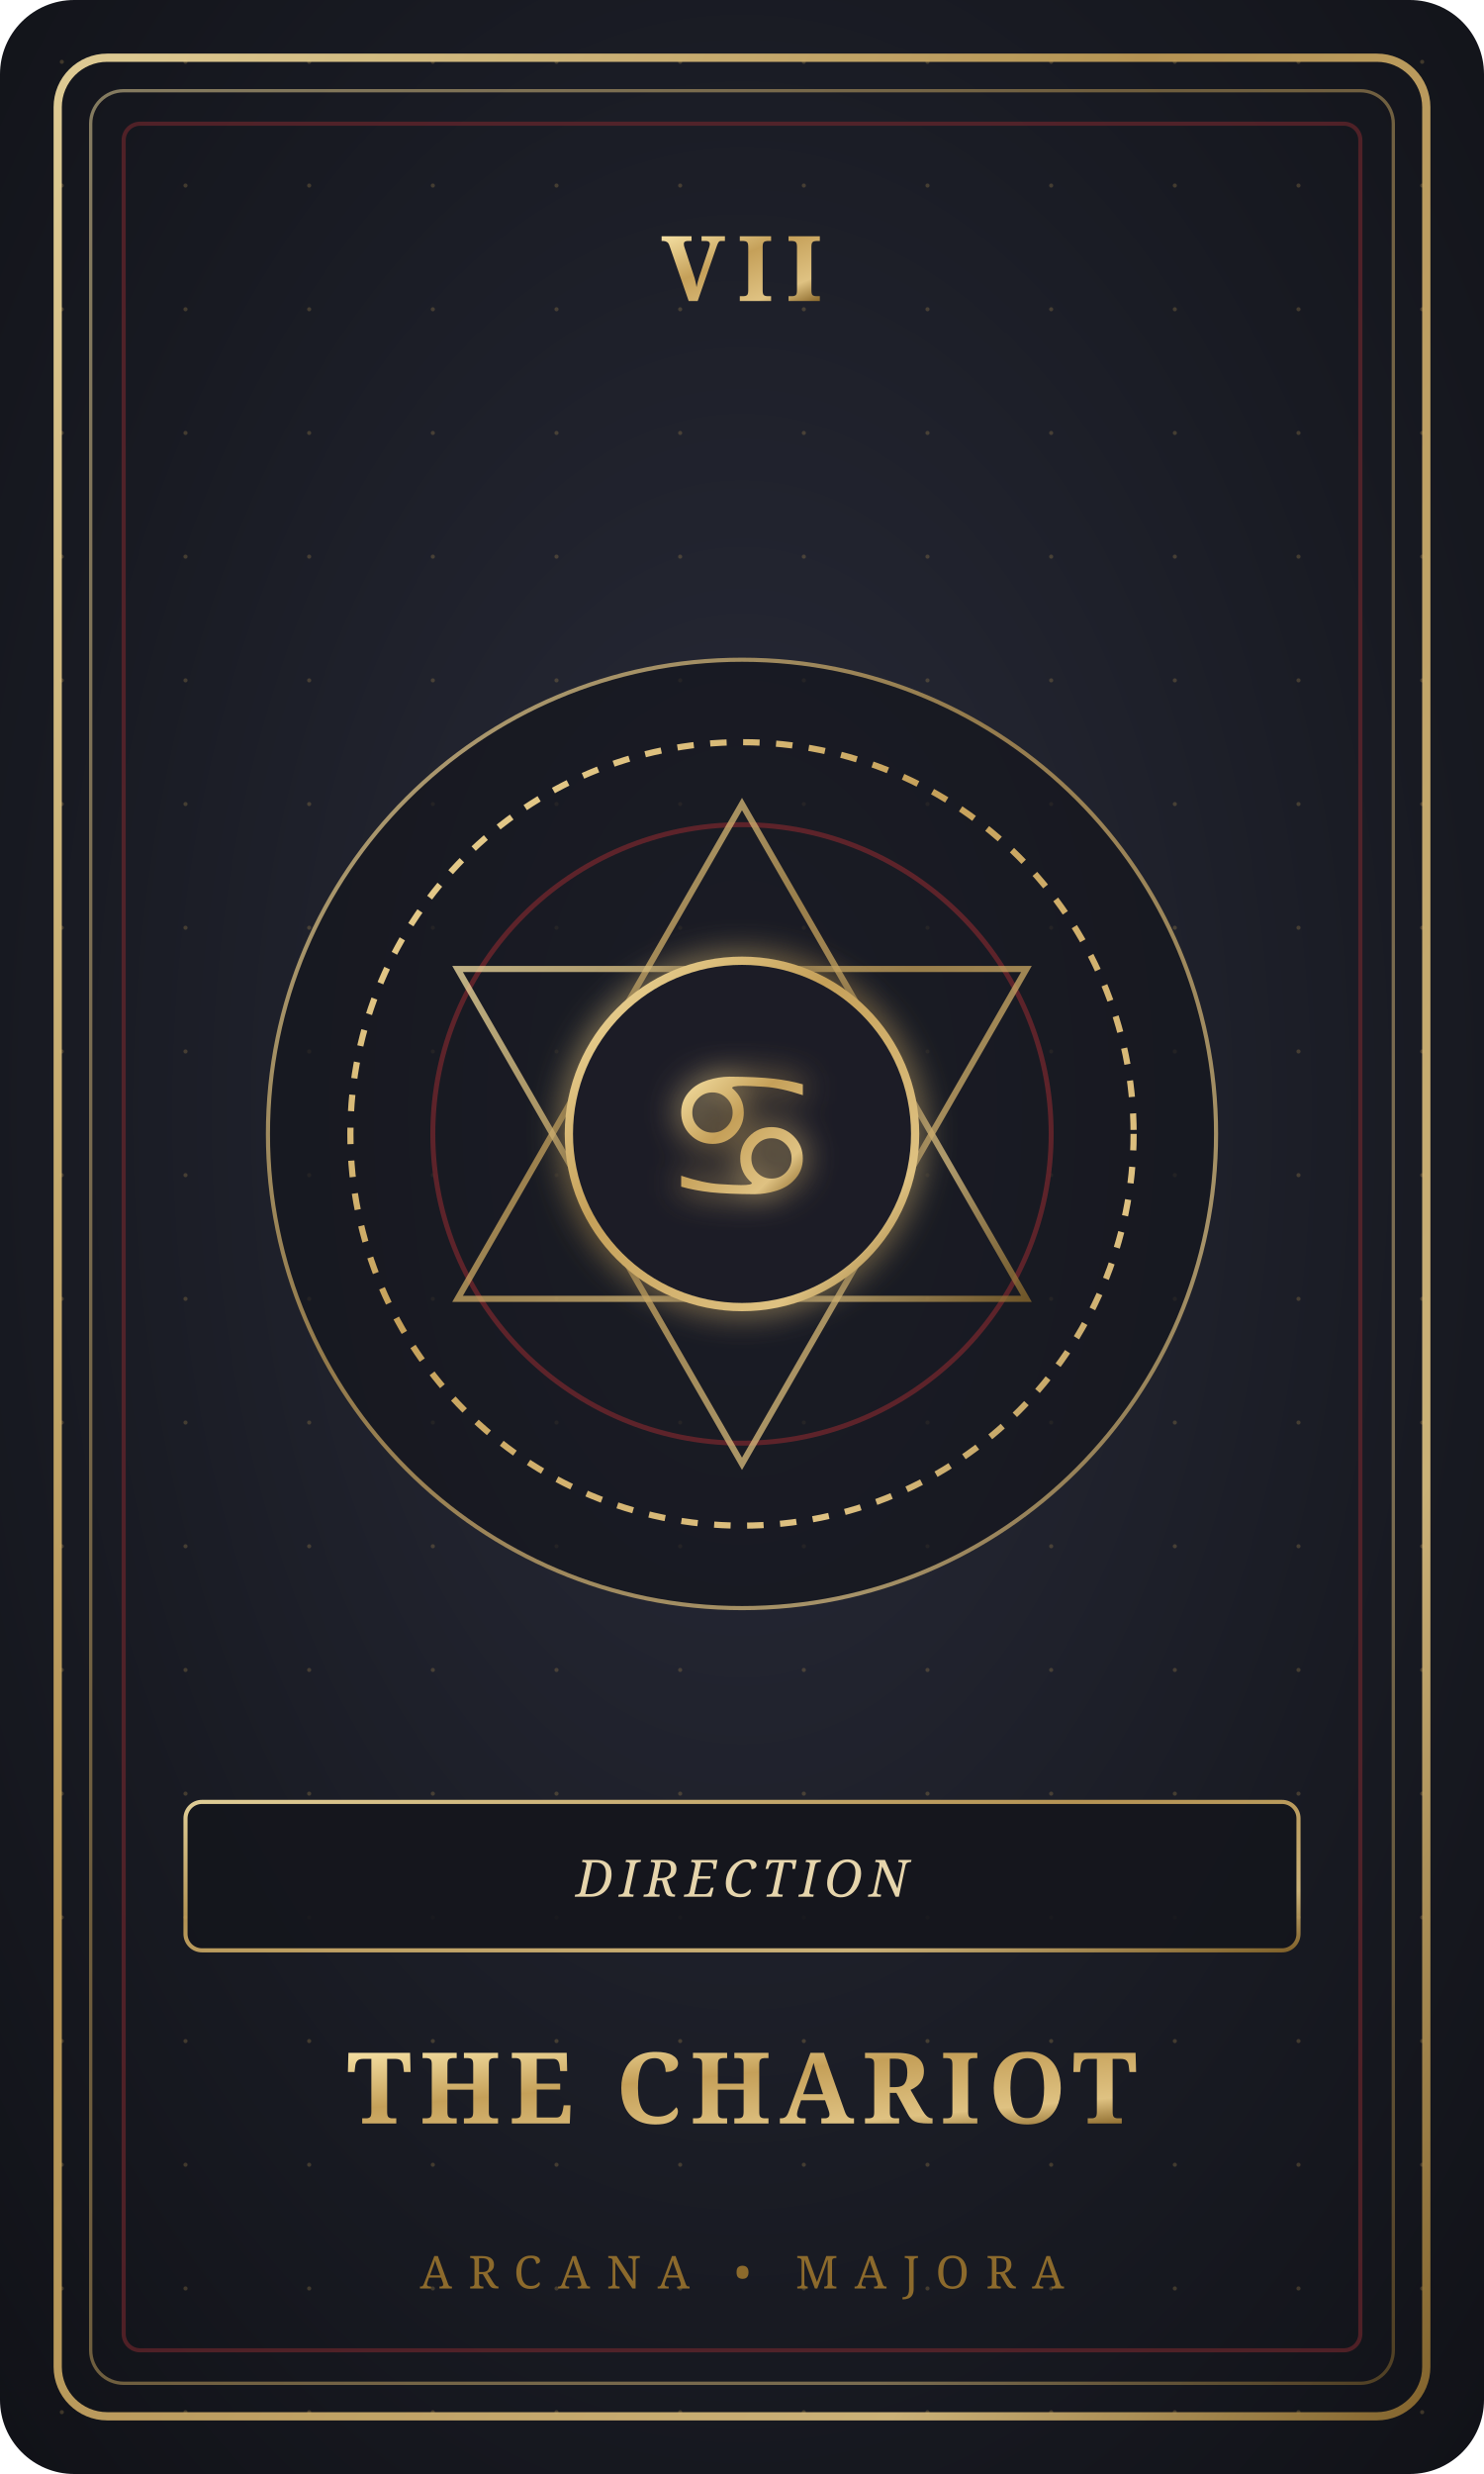
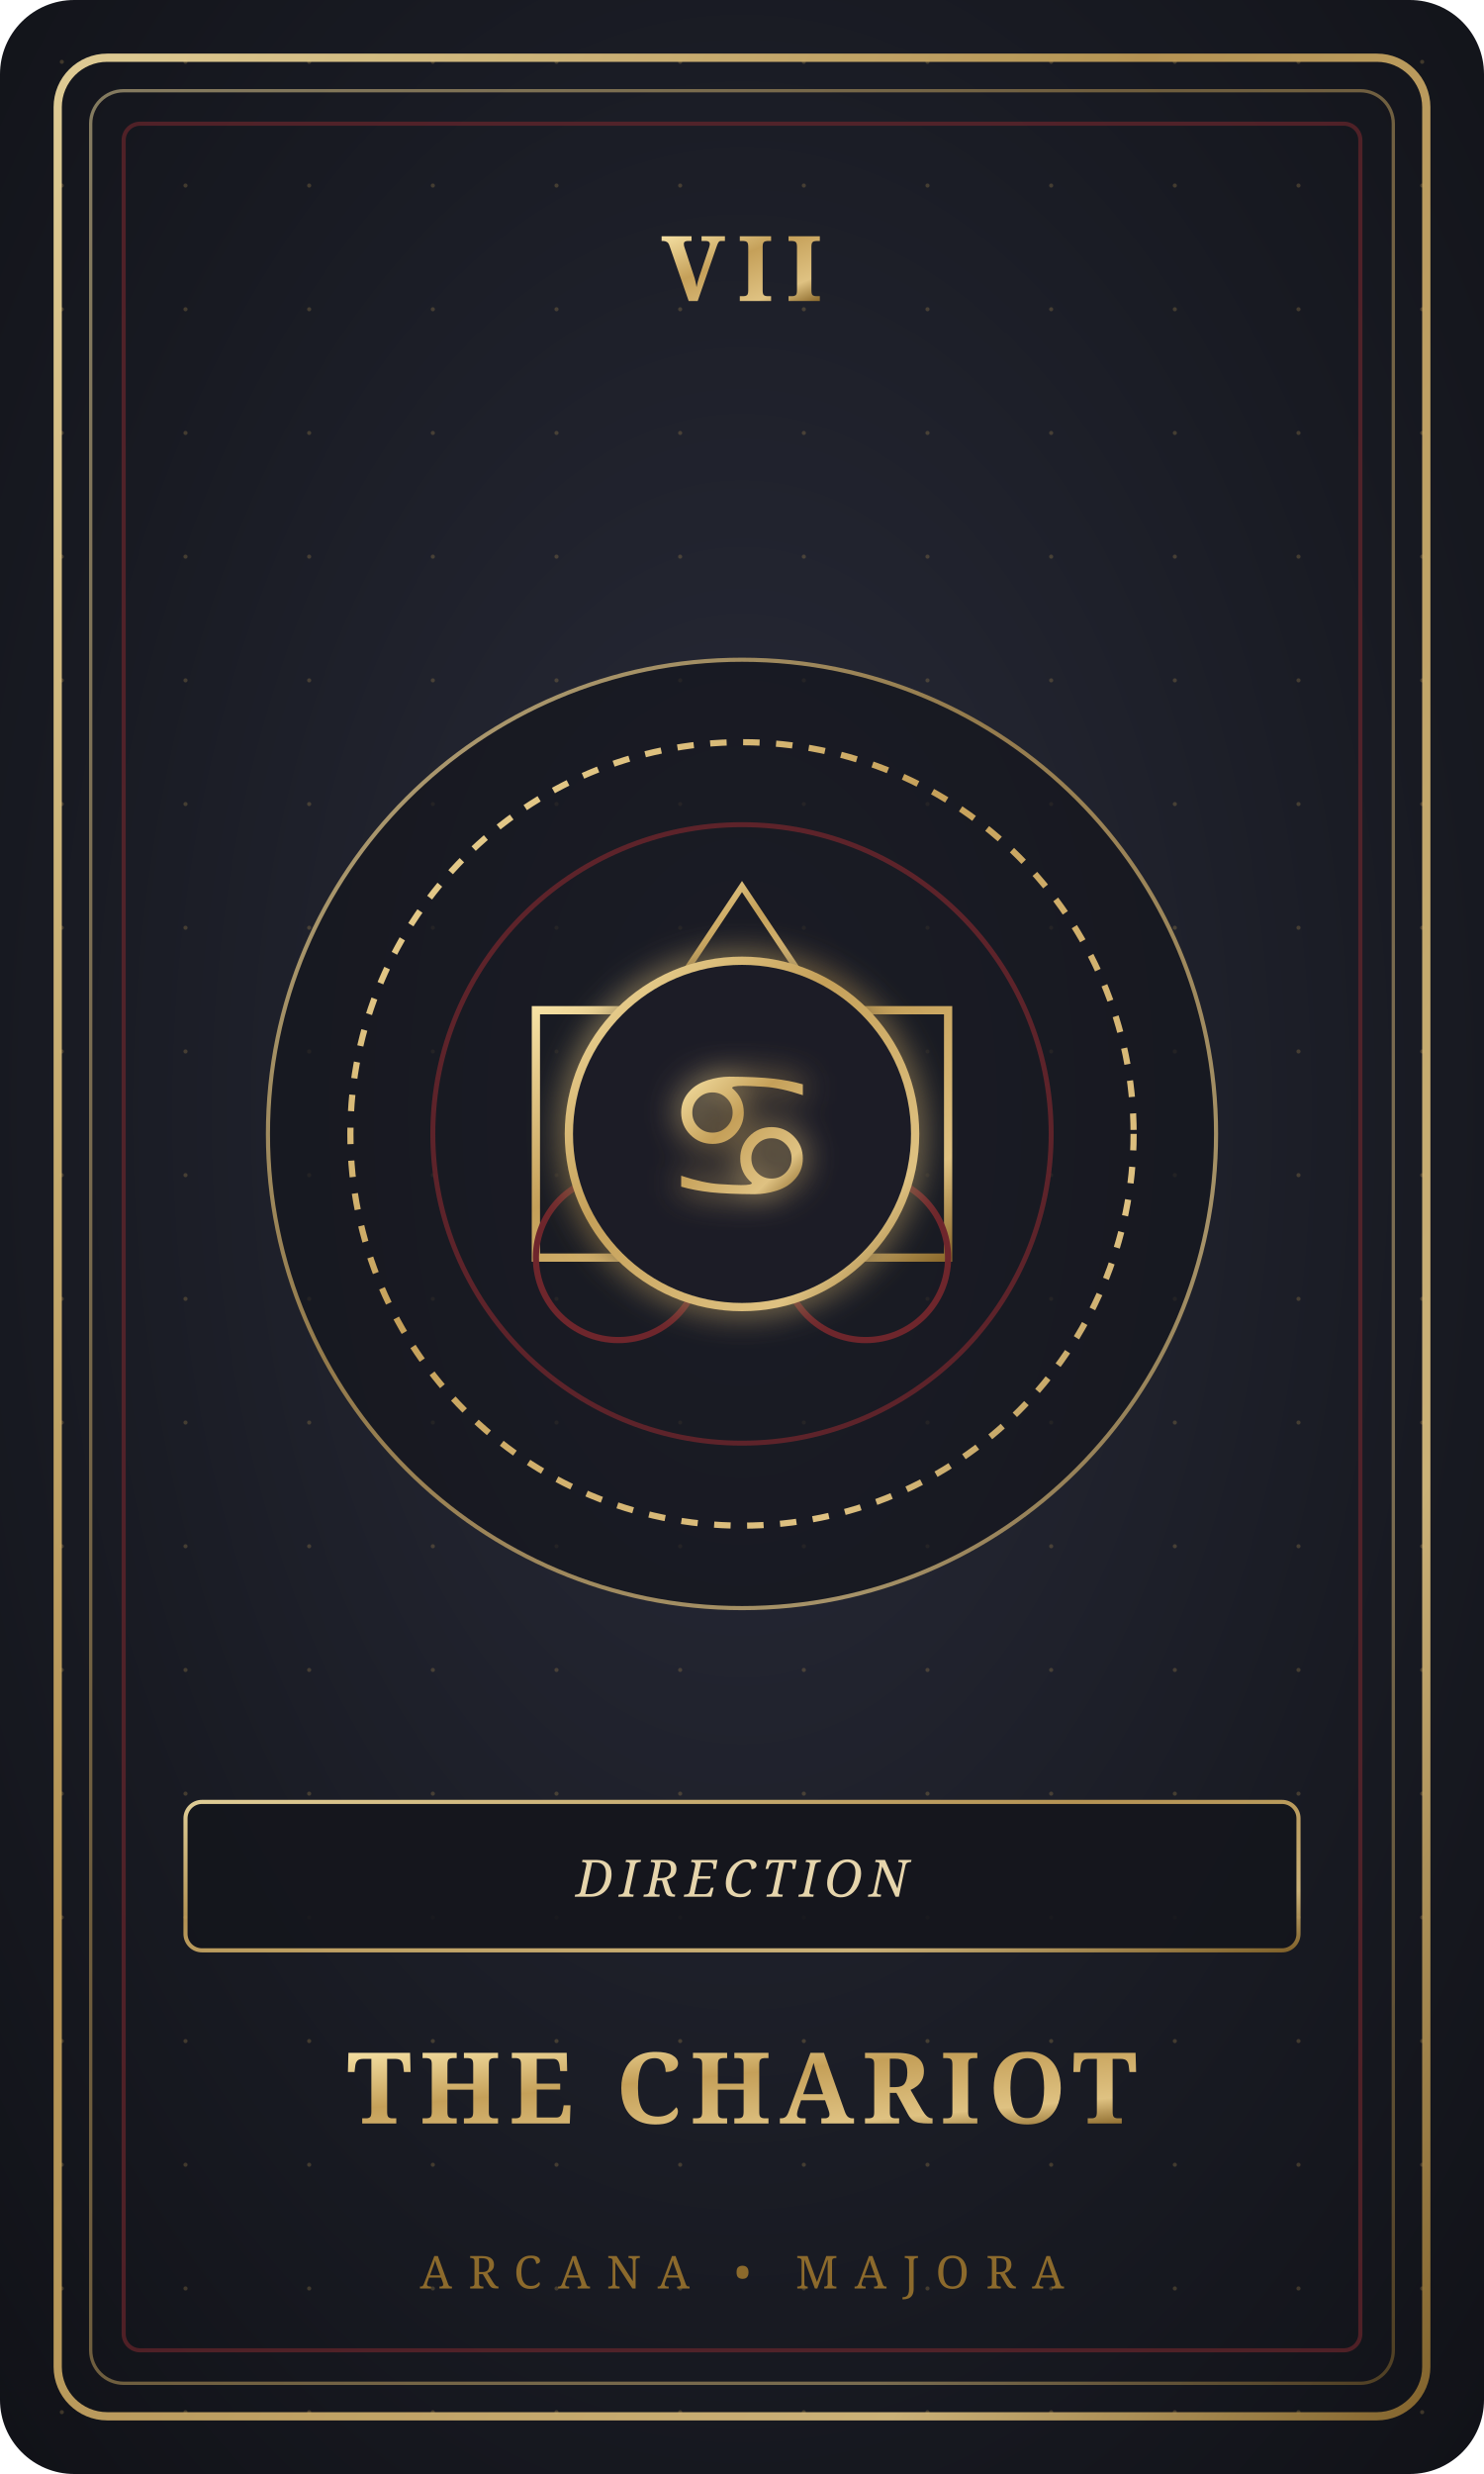
<svg xmlns="http://www.w3.org/2000/svg" viewBox="0 0 360 600" width="360" height="600">
  <defs>
    <radialGradient id="cardBg_7_chariot" cx="50%" cy="45%" r="80%">
      <stop offset="0%" stop-color="#2a2c3a" />
      <stop offset="60%" stop-color="#181a22" />
      <stop offset="100%" stop-color="#0f1015" />
    </radialGradient>
    <linearGradient id="gold_7_chariot" x1="0%" y1="0%" x2="100%" y2="100%">
      <stop offset="0%" stop-color="#f5e0a3" />
      <stop offset="40%" stop-color="#c5a059" />
      <stop offset="80%" stop-color="#dfc282" />
      <stop offset="100%" stop-color="#8c6a2c" />
    </linearGradient>
    <pattern id="parch_7_chariot" width="30" height="30" patternUnits="userSpaceOnUse">
      <circle cx="15" cy="15" r="0.5" fill="#c5a059" opacity="0.25" />
    </pattern>
    <filter id="glow_7_chariot" x="-30%" y="-30%" width="160%" height="160%">
      <feGaussianBlur stdDeviation="4" result="blur" />
      <feComposite in="SourceGraphic" in2="blur" operator="over" />
    </filter>
  </defs>
  <rect width="360" height="600" rx="18" fill="url(#cardBg_7_chariot)" />
  <rect width="360" height="600" rx="18" fill="url(#parch_7_chariot)" />
  <rect x="14" y="14" width="332" height="572" rx="12" fill="none" stroke="url(#gold_7_chariot)" stroke-width="2" opacity="0.9" />
  <rect x="22" y="22" width="316" height="556" rx="8" fill="none" stroke="url(#gold_7_chariot)" stroke-width="0.8" opacity="0.5" />
  <rect x="30" y="30" width="300" height="540" rx="4" fill="none" stroke="#6e262c" stroke-width="1" opacity="0.65" />
  <g transform="translate(180, 68)">
    <line x1="-120" y1="0" x2="-45" y2="0" stroke="url(#gold_7_chariot)" stroke-width="1" opacity="0.6" />
    <text x="0" y="5" text-anchor="middle" font-family="'Playfair Display', 'Cormorant Garamond', serif" font-size="22" font-weight="700" fill="url(#gold_7_chariot)" letter-spacing="3">VII</text>
    <line x1="45" y1="0" x2="120" y2="0" stroke="url(#gold_7_chariot)" stroke-width="1" opacity="0.6" />
  </g>
  <g transform="translate(180, 275)">
    <circle r="115" fill="#14151c" stroke="url(#gold_7_chariot)" stroke-width="1" opacity="0.7" />
    <circle r="95" fill="none" stroke="url(#gold_7_chariot)" stroke-width="1.5" stroke-dasharray="4,4" />
    <circle r="75" fill="none" stroke="#6e262c" stroke-width="1.2" opacity="0.8" />
-     <polygon points="0,-80 69,40 -69,40" fill="none" stroke="url(#gold_7_chariot)" stroke-width="1.5" opacity="0.75" />
-     <polygon points="0,80 69,-40 -69,-40" fill="none" stroke="url(#gold_7_chariot)" stroke-width="1.5" opacity="0.75" />
+     <rect x="-50" y="-30" width="100" height="60" fill="none" stroke="url(#gold_7_chariot)" stroke-width="2" />
+     <circle cx="-30" cy="30" r="20" fill="none" stroke="#6e262c" stroke-width="1.5" />
+     <circle cx="30" cy="30" r="20" fill="none" stroke="#6e262c" stroke-width="1.5" />
+     <polygon points="0,-60 20,-30 -20,-30" fill="none" stroke="url(#gold_7_chariot)" stroke-width="1.5" />
    <circle r="42" fill="#1c1e28" stroke="url(#gold_7_chariot)" stroke-width="2" filter="url(#glow_7_chariot)" />
    <text x="0" y="16" text-anchor="middle" font-size="44" fill="url(#gold_7_chariot)" filter="url(#glow_7_chariot)">♋</text>
  </g>
  <g transform="translate(180, 455)">
    <rect x="-135" y="-18" width="270" height="36" rx="4" fill="#14151c" stroke="url(#gold_7_chariot)" stroke-width="1" opacity="0.9" />
    <text x="0" y="5" text-anchor="middle" font-family="'Cormorant Garamond', 'Noto Serif SC', serif" font-size="12.5" font-style="italic" fill="#e6d5ac" letter-spacing="1.5">DIRECTION</text>
  </g>
  <text x="180" y="515" text-anchor="middle" font-family="'Playfair Display', 'Cormorant Garamond', serif" font-size="24" font-weight="700" fill="url(#gold_7_chariot)" letter-spacing="2">THE CHARIOT</text>
  <line x1="80" y1="535" x2="280" y2="535" stroke="url(#gold_7_chariot)" stroke-width="1" opacity="0.6" />
  <text x="180" y="555" text-anchor="middle" font-family="'Cormorant Garamond', serif" font-size="11" fill="#8c6a2c" letter-spacing="4">ARCANA • MAJORA</text>
</svg>
